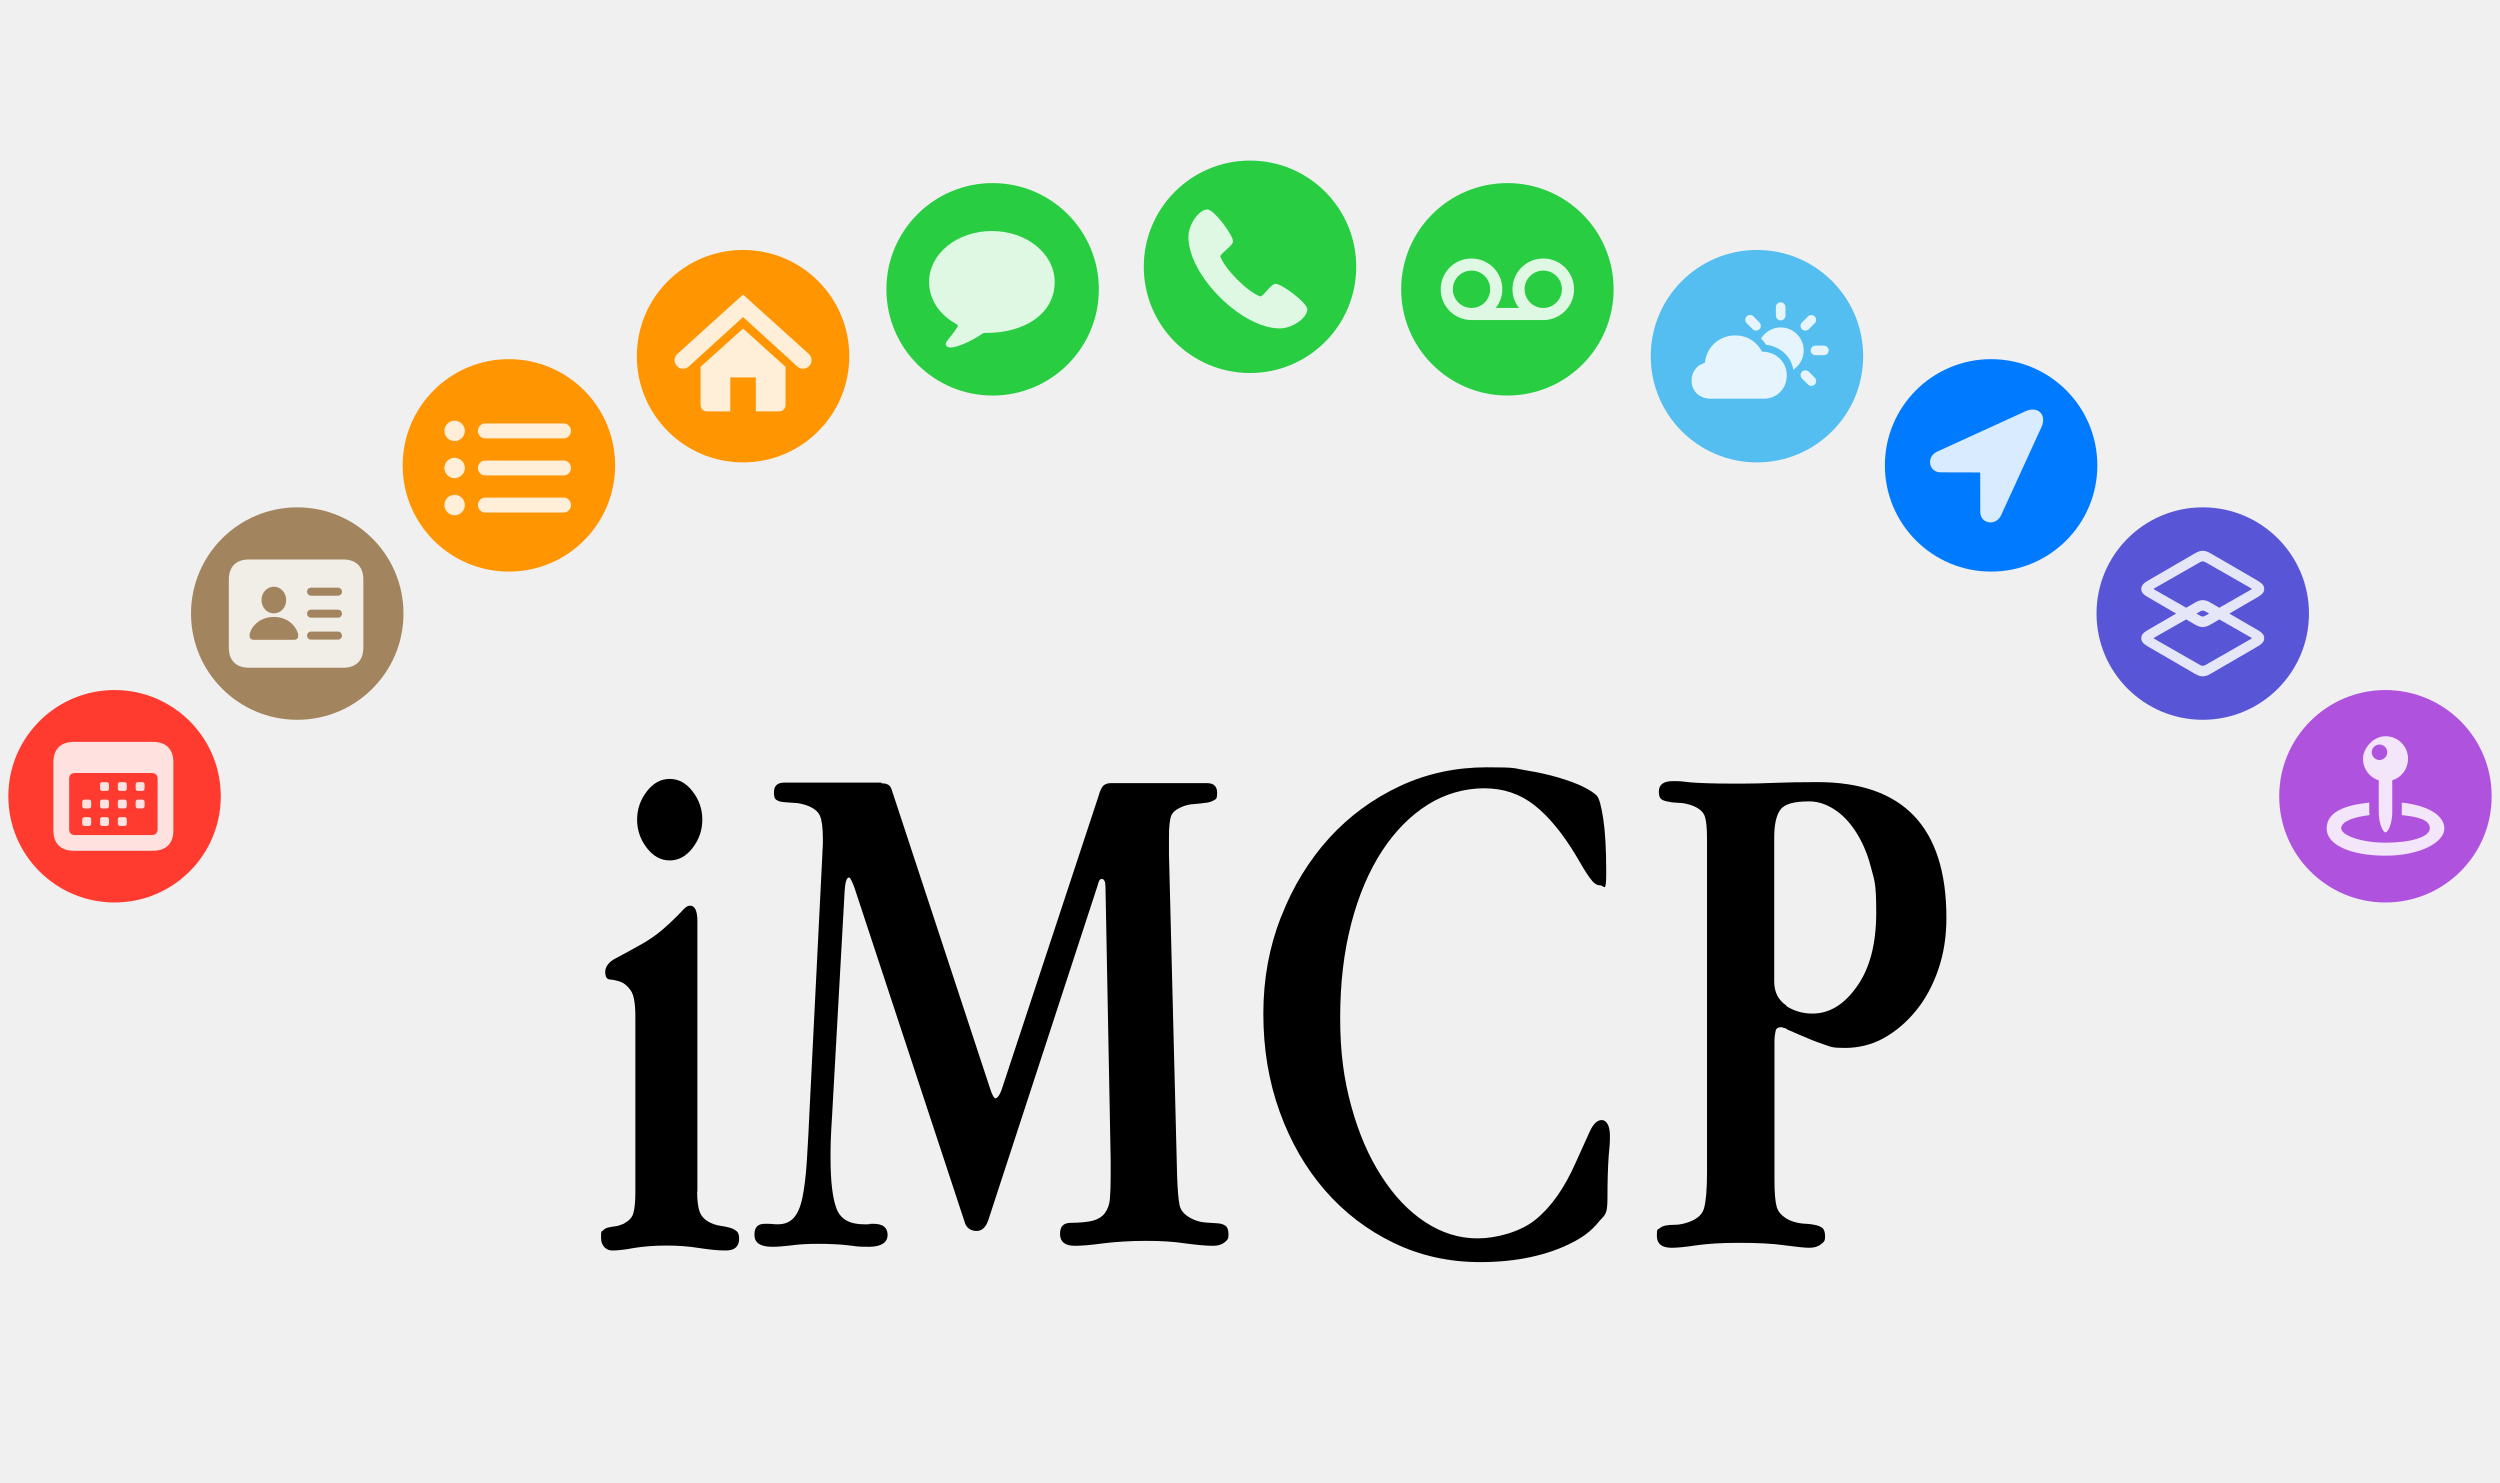
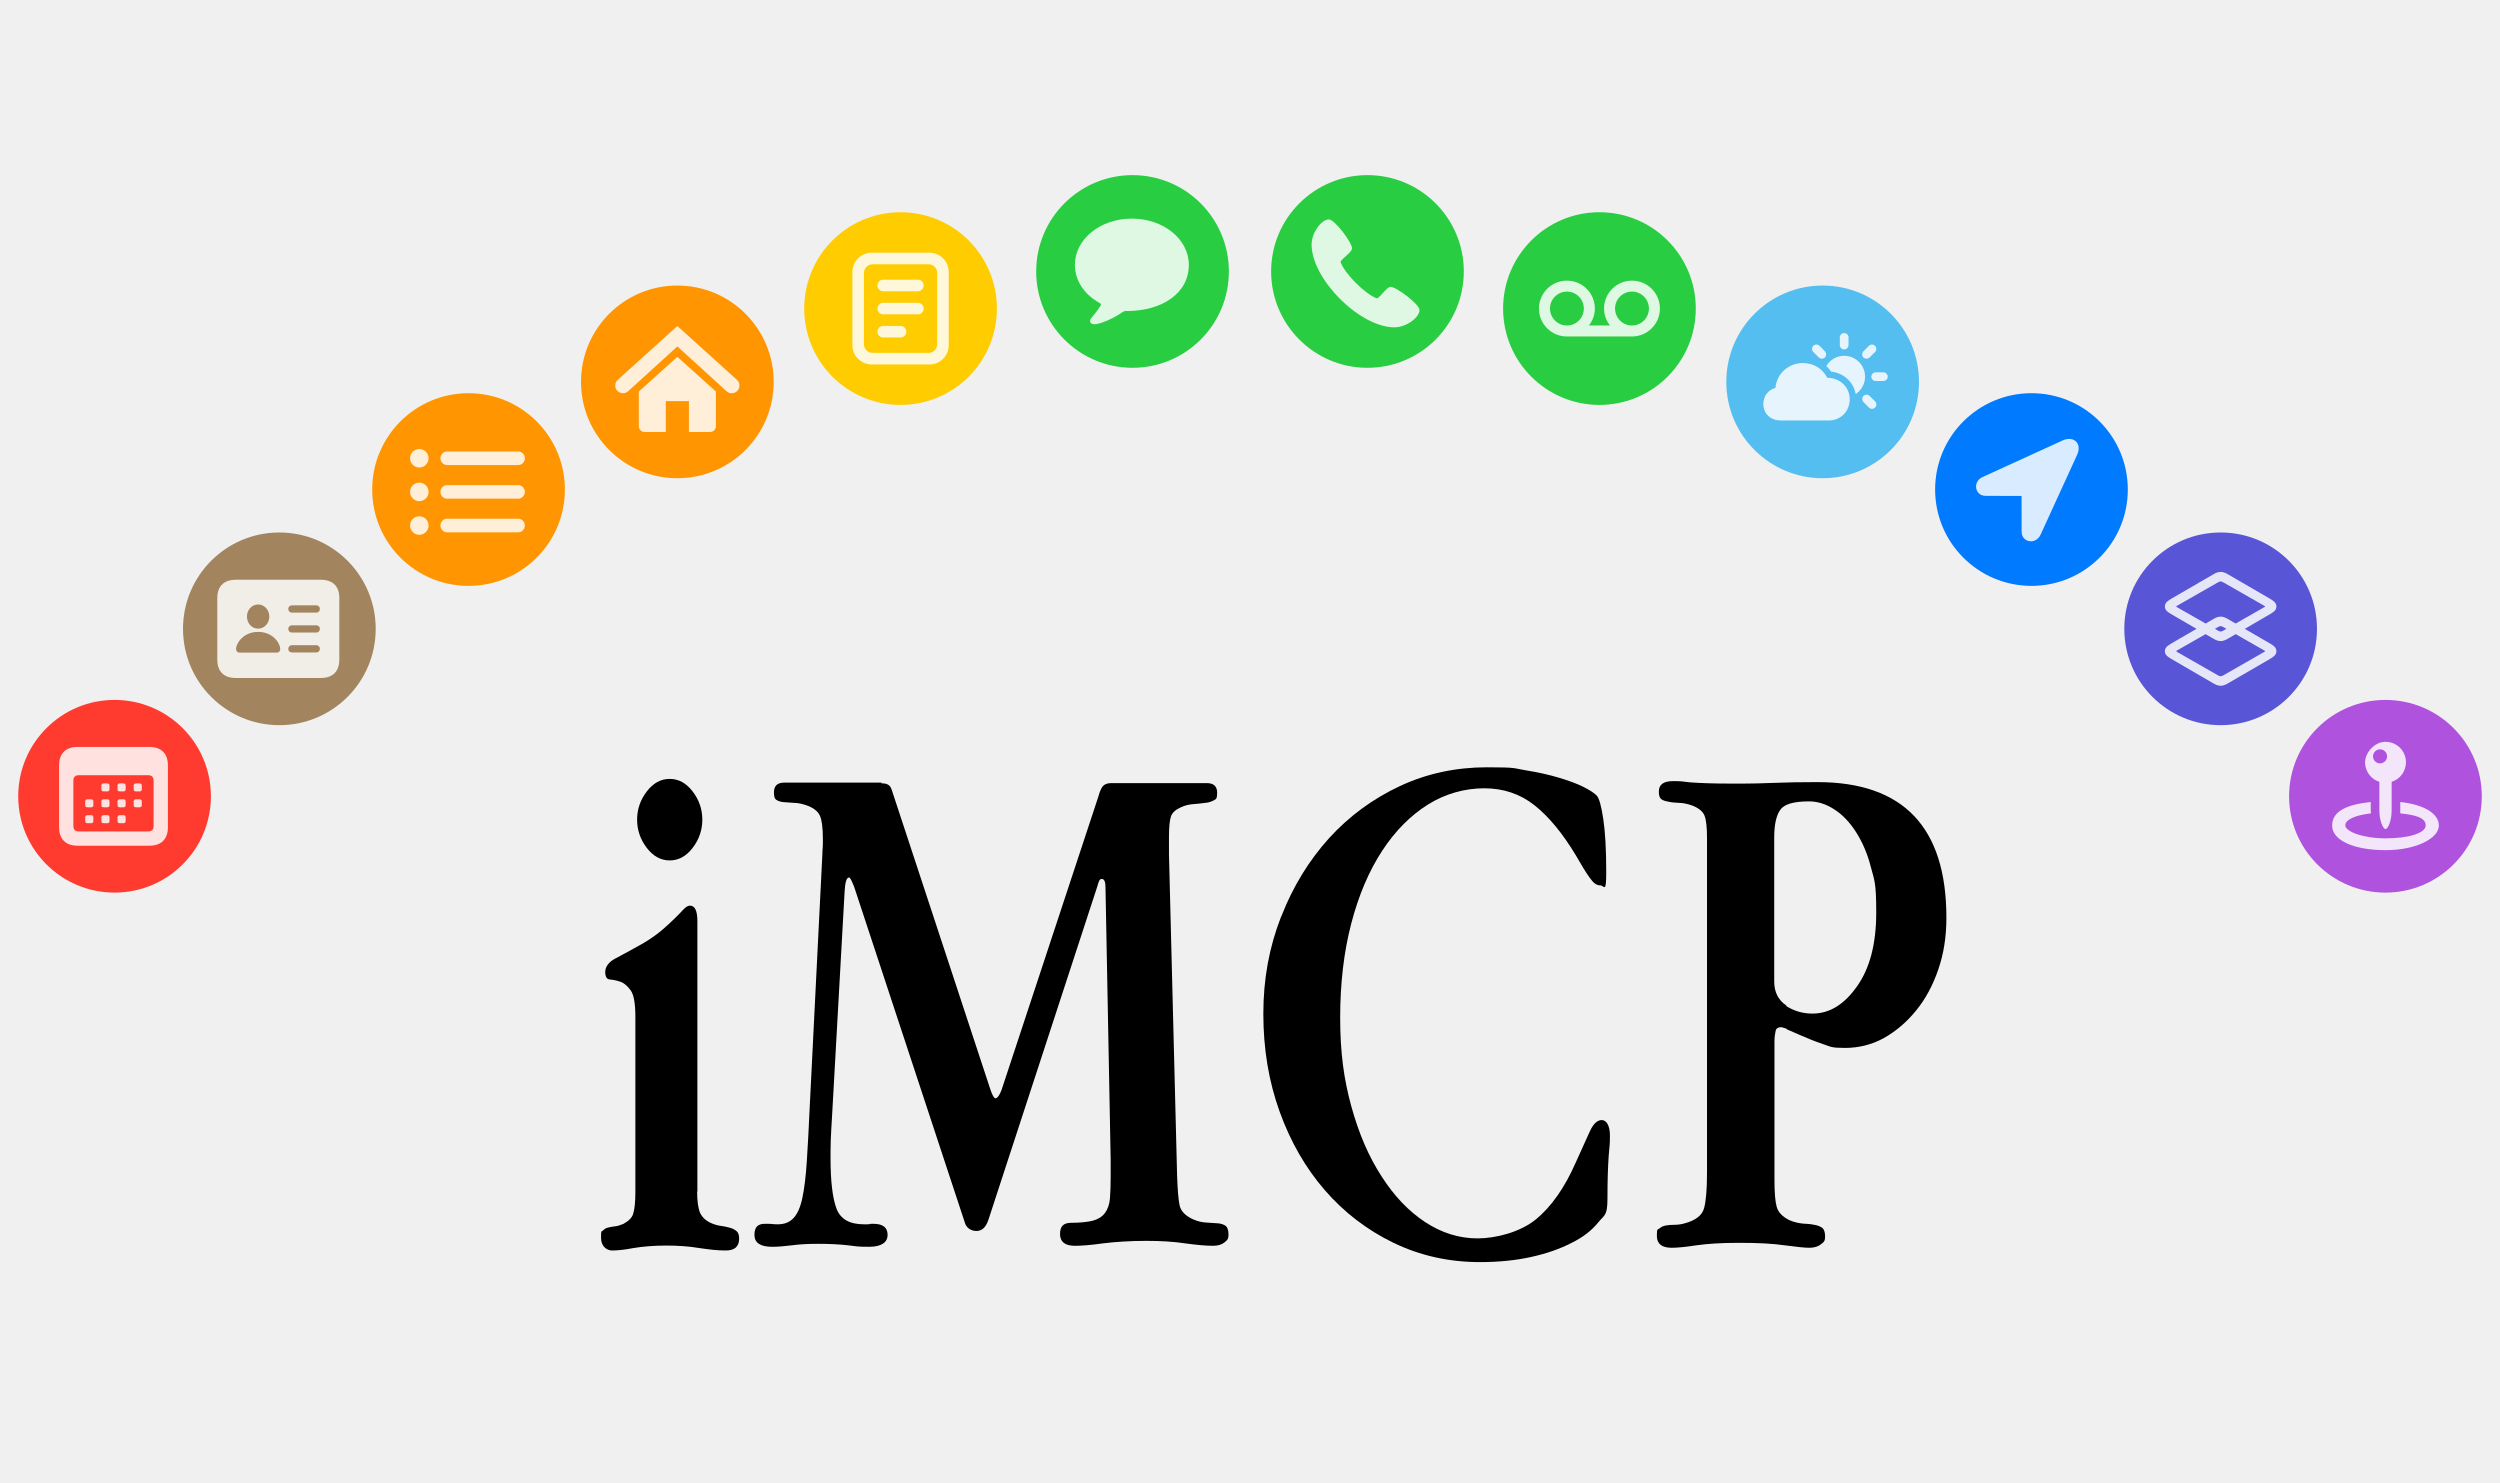
<svg xmlns="http://www.w3.org/2000/svg" viewBox="0 0 1012 600">
  <g fill="#000">
    <path d="M282.2,482.4c0,3.6.4,6.3,1,8.1.7,1.8,2,3.2,3.8,4.2,1.6.8,3.1,1.3,4.6,1.5s2.8.5,3.9.8,2,.8,2.7,1.4,1,1.6,1,3c0,3.2-1.8,4.8-5.4,4.8s-6.6-.4-10.8-1c-4.2-.7-8.6-1-13.4-1s-9.5.4-13.1,1c-3.6.7-6.5,1-8.7,1s-4.5-1.7-4.5-5.1.2-2.4.8-3,1.2-1,2.1-1.2c.9-.2,1.9-.4,2.9-.5s2.1-.5,3.3-1c2.2-1.2,3.6-2.6,4-4.4.5-1.7.8-4.5.8-8.5v-70.8c0-5.4-.6-9-1.9-10.8s-2.7-3-4.2-3.5-2.9-.8-4.2-.9-1.9-1.1-1.9-3.1,1.4-4,4.1-5.4,6.5-3.5,11.5-6.3c3-1.8,5.5-3.6,7.6-5.4,2.1-1.8,3.8-3.4,5.2-4.8,1.4-1.4,2.5-2.5,3.4-3.5.9-.9,1.7-1.4,2.5-1.4,2,0,3,2.1,3,6.3v109.5ZM280.4,320.4c2.6,3.4,3.9,7.2,3.9,11.4s-1.3,8-3.9,11.4-5.7,5.1-9.3,5.1-6.7-1.7-9.3-5.1c-2.6-3.4-3.9-7.2-3.9-11.4s1.3-8,3.9-11.4,5.7-5.1,9.3-5.1,6.7,1.7,9.3,5.1Z" />
    <path d="M356.9,317.1c1,0,1.9.1,2.5.5.7.3,1.2,1,1.6,2.2l39.9,121.2c.8,2.4,1.5,3.6,2.1,3.6s1.6-1.1,2.4-3.3l39.3-119.1c.4-1.6,1-2.9,1.6-3.8.7-.9,1.9-1.4,3.5-1.4h38.7c2.8,0,4.2,1.3,4.2,3.9s-.5,2.6-1.4,3.1-2,.9-3.5,1c-1.4.2-3,.4-4.6.5-1.7.1-3.5.5-5.2,1.3-2.2,1-3.5,2.2-4,3.7-.5,1.5-.8,4.2-.8,8.2v7.1l3.3,130.5c.2,5.4.5,9.2,1,11.6.5,2.4,2.4,4.3,5.5,5.7,1.8.8,3.6,1.2,5.4,1.3s3.4.2,4.6.3c1.3.1,2.4.5,3.1,1,.8.6,1.2,1.8,1.2,3.6s-.5,2.2-1.6,3.1-2.6,1.4-4.6,1.4c-3.2,0-7-.4-11.5-1-4.5-.7-9.8-1-15.8-1s-12.4.4-17.2,1c-4.9.7-8.8,1-11.5,1-4,0-6-1.6-6-4.8s1.5-4.5,4.5-4.5,6.8-.3,8.9-.9c2.1-.6,3.7-1.6,4.8-3.1,1.1-1.5,1.8-3.4,2-5.8s.3-5.4.3-8.9v-6.9l-2.1-110.3c0-2.2-.5-3.3-1.5-3.3s-1.2,1-1.8,3l-44.1,135c-1,3-2.6,4.5-4.8,4.5s-4.2-1.2-4.8-3.6l-44.7-135.6c-1-2.6-1.7-3.9-2.1-3.9-1,0-1.6,1.9-1.8,5.7l-5.1,91.2c-.2,3.4-.4,6.5-.5,9.2-.1,2.8-.1,5.3-.1,7.5,0,9.3.8,16.1,2.4,20.4,1.6,4.3,5.3,6.4,11.1,6.4s1.2,0,1.8-.1c.6-.1,1.3-.1,2.1-.1,3.8,0,5.7,1.5,5.7,4.5s-2.5,4.8-7.5,4.8-5-.2-8.5-.6-7.5-.6-12.1-.6-7.5.2-10.6.6-5.8.6-8,.6c-4.8,0-7.2-1.6-7.2-4.8s1.4-4.5,4.2-4.5,2.2,0,3.1.1,1.6.1,2.2.1c2.6,0,4.7-.8,6.3-2.5,1.6-1.7,2.8-4.4,3.6-8.2.8-3.8,1.4-8.7,1.8-14.8s.8-13.5,1.2-22.5l5.1-101.9c0-.4,0-1.1.1-2.1s.1-2.3.1-3.9c0-4.6-.4-7.7-1.2-9.5-.8-1.8-2.6-3.2-5.4-4.2-1.8-.6-3.5-1-5.1-1-1.6-.1-3-.2-4.2-.3-1.2-.1-2.1-.4-2.9-.9s-1-1.5-1-3.1c0-2.6,1.4-3.9,4.2-3.9h39.3Z" />
    <path d="M518.7,370.9c4.7-12.1,11.2-22.6,19.3-31.6,8.2-9,17.8-16,28.7-21.1s22.7-7.6,35.2-7.6,10.6.4,15.6,1.2,9.5,1.8,13.5,3,7.3,2.4,9.9,3.7c2.6,1.3,4.4,2.5,5.4,3.5s1.9,4.1,2.7,9.5c.8,5.3,1.2,12.5,1.2,21.5s-.8,5.4-2.4,5.4-2.8-1-4.3-3.1-3.3-5-5.5-8.9c-5.4-9-11-15.8-16.8-20.4s-12.6-6.9-20.4-6.9-15.8,2.2-22.8,6.6c-7,4.4-13.2,10.6-18.5,18.7s-9.5,17.9-12.5,29.4-4.5,24.2-4.5,38.2,1.5,24.9,4.5,35.8,7,20.3,12.2,28.3c5.1,8,11,14.2,17.7,18.6s13.8,6.6,21.2,6.6,17.2-2.5,23.5-7.6,11.8-12.9,16.3-23.2c2.4-5.4,4.3-9.6,5.7-12.6s3-4.5,4.8-4.5,3.3,2.1,3.3,6.3-.2,4-.5,8.2-.5,10-.5,17.2-1.2,6.6-3.8,9.8-6,5.9-10.7,8.2c-4.6,2.4-10,4.3-16.3,5.7-6.3,1.4-13.2,2.1-20.8,2.1-12.6,0-24.2-2.6-35-7.8-10.7-5.2-20-12.3-27.8-21.3s-13.9-19.6-18.3-31.8c-4.4-12.2-6.6-25.4-6.6-39.6s2.4-27,7.1-39.1h0Z" />
    <path d="M723.1,416.4c-1.2-.4-1.9-.6-2.1-.6-1.2,0-2,.5-2.2,1.4s-.5,2.4-.5,4.4v55.9c0,5.2.3,8.9.9,11,.6,2.2,2.3,4,5.1,5.4,1.8.8,3.6,1.2,5.4,1.4,1.8.1,3.3.2,4.7.5,1.3.2,2.3.6,3.2,1.2.8.6,1.2,1.8,1.2,3.6s-.5,2.2-1.7,3.1c-1.1.9-2.7,1.4-4.7,1.4s-5.3-.4-10-1c-4.7-.7-10.8-1-18.5-1s-12.8.4-17.2,1c-4.5.7-7.8,1-10,1-4,0-6-1.6-6-4.8s.3-2.4,1-3,1.5-1,2.5-1.2,2.2-.3,3.6-.3,2.8-.2,4.2-.6c4.4-1.2,7-3.2,7.8-6.1.8-2.9,1.2-7.7,1.2-14.5v-135.1c0-4.4-.3-7.5-1-9.3-.7-1.8-2.5-3.2-5.2-4.2-1.8-.6-3.5-1-5.2-1-1.7-.1-3.2-.2-4.3-.5-1.2-.2-2.2-.5-2.8-1-.7-.5-1-1.5-1-3.1,0-2.8,1.9-4.2,5.7-4.2s3.2.1,7,.5c3.9.3,9.5.5,16.7.5h4.8c3.4,0,7.6-.1,12.6-.3,5-.2,10.8-.3,17.4-.3,34.8,0,52.2,18.3,52.2,54.9c0,7.8-1.1,14.6-3.3,21s-5.2,12-9,16.6c-3.8,4.7-8.2,8.4-13,11.1-4.9,2.7-10.2,4-15.8,4s-5.7-.5-8.7-1.5-6.3-2.3-9.9-3.9l-4.8-2.1h0ZM723,407.2c3.3,2.1,6.8,3.1,10.7,3.1,6.8,0,12.8-3.6,18-11,5.2-7.3,7.8-17.2,7.8-29.9s-.8-13-2.2-18.5-3.5-10.2-6-14.1-5.4-7-8.7-9.1c-3.3-2.2-6.8-3.3-10.3-3.3-6.2,0-10.1,1.1-11.7,3.5-1.6,2.3-2.4,6-2.4,11.2v58.2c0,4.4,1.7,7.6,5,9.8Z" />
  </g>
-   <svg version="1.1" viewBox="0 0 100 100" x="3.373" y="279.327" width="86" height="86">
+   <svg version="1.1" viewBox="0 0 100 100" x="7.373" y="283.327" width="78" height="78">
    <circle fill="#FF3B30" cx="50" cy="50" r="50" />
    <g fill="#fff" fill-opacity="0.85">
      <path d="M30.83,75.66h37.23c6.18,0,9.62-3.42,9.62-9.56v-32.15c0-6.14-3.44-9.55-9.62-9.55H30.83c-6.17,0-9.61,3.4-9.61,9.55v32.15c0,6.15,3.44,9.56,9.61,9.56ZM31.52,68.27c-1.92,0-2.9-.9-2.9-2.94v-23.34c0-2.03.99-2.93,2.9-2.93h35.83c1.91,0,2.92.89,2.92,2.93v23.34c0,2.05-1.01,2.94-2.92,2.94H31.52ZM44.49,47.49h1.55c1,0,1.34-.31,1.34-1.3v-1.55c0-.99-.34-1.3-1.34-1.3h-1.55c-.99,0-1.33.31-1.33,1.3v1.55c0,.99.34,1.3,1.33,1.3ZM52.86,47.49h1.57c.99,0,1.33-.31,1.33-1.3v-1.55c0-.99-.34-1.3-1.33-1.3h-1.57c-.98,0-1.32.31-1.32,1.3v1.55c0,.99.34,1.3,1.32,1.3ZM61.25,47.49h1.57c.98,0,1.32-.31,1.32-1.3v-1.55c0-.99-.35-1.3-1.32-1.3h-1.57c-.98,0-1.32.31-1.32,1.3v1.55c0,.99.35,1.3,1.32,1.3ZM36.11,55.73h1.57c.98,0,1.32-.31,1.32-1.28v-1.57c0-.99-.35-1.3-1.32-1.3h-1.57c-.98,0-1.34.31-1.34,1.3v1.57c0,.98.36,1.28,1.34,1.28ZM44.49,55.73h1.55c1,0,1.34-.31,1.34-1.28v-1.57c0-.99-.34-1.3-1.34-1.3h-1.55c-.99,0-1.33.31-1.33,1.3v1.57c0,.98.34,1.28,1.33,1.28ZM52.86,55.73h1.57c.99,0,1.33-.31,1.33-1.28v-1.57c0-.99-.34-1.3-1.33-1.3h-1.57c-.98,0-1.32.31-1.32,1.3v1.57c0,.98.34,1.28,1.32,1.28ZM61.25,55.73h1.57c.98,0,1.32-.31,1.32-1.28v-1.57c0-.99-.35-1.3-1.32-1.3h-1.57c-.98,0-1.32.31-1.32,1.3v1.57c0,.98.35,1.28,1.32,1.28ZM36.11,63.99h1.57c.98,0,1.32-.32,1.32-1.3v-1.57c0-.99-.35-1.3-1.32-1.3h-1.57c-.98,0-1.34.31-1.34,1.3v1.57c0,.98.36,1.3,1.34,1.3ZM44.49,63.99h1.55c1,0,1.34-.32,1.34-1.3v-1.57c0-.99-.34-1.3-1.34-1.3h-1.55c-.99,0-1.33.31-1.33,1.3v1.57c0,.98.34,1.3,1.33,1.3ZM52.86,63.99h1.57c.99,0,1.33-.32,1.33-1.3v-1.57c0-.99-.34-1.3-1.33-1.3h-1.57c-.98,0-1.32.31-1.32,1.3v1.57c0,.98.34,1.3,1.32,1.3Z" />
    </g>
  </svg>
-   <svg version="1.1" viewBox="0 0 100 100" x="77.327" y="205.373" width="86" height="86">
+   <svg version="1.1" viewBox="0 0 100 100" x="74.084" y="215.550" width="78" height="78">
    <circle fill="#a2845e" cx="50" cy="50" r="50" />
    <g fill="#fff" fill-opacity="0.85">
      <path class="st1" d="M81.12,34.03v31.97c0,6.1-3.41,9.51-9.57,9.51H27.35c-6.14,0-9.56-3.4-9.56-9.51v-31.97c0-6.11,3.42-9.5,9.56-9.5h44.21c6.16,0,9.57,3.39,9.57,9.5ZM27.52,60.35c0,1.1.64,1.99,1.84,1.99h19.25c1.22,0,1.85-.89,1.85-1.99,0-2.48-3.49-8.76-11.47-8.76s-11.47,6.27-11.47,8.76ZM56.53,58.49c-1.11,0-1.91.84-1.91,1.91s.8,1.86,1.91,1.86h12.64c1.07,0,1.87-.8,1.87-1.86s-.8-1.91-1.87-1.91h-12.64ZM56.53,48.17c-1.11,0-1.91.82-1.91,1.86s.8,1.91,1.91,1.91h12.64c1.07,0,1.87-.84,1.87-1.91s-.8-1.86-1.87-1.86h-12.64ZM33.18,43.58c0,3.62,2.61,6.33,5.8,6.33,3.21,0,5.81-2.71,5.81-6.33,0-3.41-2.6-6.23-5.81-6.23s-5.8,2.82-5.8,6.23ZM56.53,37.81c-1.11,0-1.91.82-1.91,1.87s.8,1.91,1.91,1.91h12.64c1.07,0,1.87-.84,1.87-1.91s-.8-1.87-1.87-1.87h-12.64Z" />
    </g>
  </svg>
-   <svg version="1.1" viewBox="0 0 100 100" x="163.000" y="145.385" width="86" height="86">
+   <svg version="1.1" viewBox="0 0 100 100" x="150.665" y="159.165" width="78" height="78">
    <circle fill="#ff9500" cx="50" cy="50" r="50" />
    <g fill="#fff" fill-opacity=".85">
      <path d="M38.83,72.2h36.98c1.91,0,3.42-1.64,3.42-3.53s-1.48-3.51-3.42-3.51h-36.98c-1.92,0-3.41,1.62-3.41,3.51s1.51,3.53,3.41,3.53Z" />
      <path d="M24.44,73.49c2.65,0,4.82-2.17,4.82-4.82s-2.17-4.8-4.82-4.8-4.8,2.15-4.8,4.8,2.17,4.82,4.8,4.82Z" />
      <path d="M38.83,54.74h36.98c1.91,0,3.42-1.64,3.42-3.51s-1.48-3.52-3.42-3.52h-36.98c-1.92,0-3.41,1.62-3.41,3.52s1.51,3.51,3.41,3.51Z" />
      <path d="M24.44,56.04c2.65,0,4.82-2.17,4.82-4.82s-2.17-4.8-4.82-4.8-4.8,2.15-4.8,4.8,2.17,4.82,4.8,4.82Z" />
      <path d="M38.83,37.29h36.98c1.91,0,3.42-1.64,3.42-3.52s-1.48-3.51-3.42-3.51h-36.98c-1.92,0-3.41,1.62-3.41,3.51s1.51,3.52,3.41,3.52Z" />
      <path d="M24.44,38.57c2.65,0,4.82-2.15,4.82-4.8s-2.17-4.8-4.82-4.8-4.8,2.15-4.8,4.8,2.17,4.8,4.8,4.8Z" />
    </g>
  </svg>
-   <svg viewBox="0 0 100 100" x="257.788" y="101.184" width="86" height="86">
+   <svg viewBox="0 0 100 100" x="235.193" y="115.587" width="78" height="78">
    <circle fill="#ff9500" cx="50" cy="50" r="50" />
    <g fill="#fff" opacity=".85">
      <path d="M50,21 81,49a4,4 0 0 1-5.4,5.9L50,31.6 24.4,54.9A4,4 0 0 1 19,49Z" />
      <path fill-rule="evenodd" d="M50,37 70,55V73a3,3 0 0 1-3,3H33a3,3 0 0 1-3-3V55ZM44,60h12v16H44Z" />
    </g>
  </svg>
-   <svg viewBox="0 0 100 100" x="358.811" y="74.115" width="86" height="86">
+   <svg viewBox="0 0 100 100" x="325.545" y="85.913" width="78" height="78">
+     <circle fill="#ffcc00" cx="50" cy="50" r="50" />
+     <g fill="#fff" fill-opacity="0.85">
+       <path fill-rule="evenodd" d="M35,21h30a10,10,0,0,1,10,10v38a10,10,0,0,1-10,10h-30a10,10,0,0,1-10-10v-38a10,10,0,0,1,10-10ZM35.5,27h29a4.5,4.5,0,0,1,4.5,4.5v37a4.5,4.5,0,0,1-4.5,4.5h-29a4.5,4.5,0,0,1-4.5-4.5v-37a4.5,4.5,0,0,1,4.5-4.5Z" />
+       <rect x="38" y="35" width="24" height="6" rx="3" />
+       <rect x="38" y="47" width="24" height="6" rx="3" />
+       <rect x="38" y="59" width="15" height="6" rx="3" />
+     </g>
+   </svg>
+   <svg viewBox="0 0 100 100" x="419.450" y="70.887" width="78" height="78">
    <circle fill="#28cd41" cx="50" cy="50" r="50" />
    <g fill="#fff" fill-opacity="0.85">
      <path d="M30.19,77.4c3.04,0,9.82-2.94,14.79-6.39.59-.4,1.01-.5,1.53-.5.3.01.53.02.7.02,17.63-.04,32-8.83,32-23.99,0-13.3-13.15-23.97-29.56-23.97s-29.56,10.67-29.56,23.97c0,7.9,4.52,15.26,12.9,19.86.63.34.75.71.46,1.29-1.56,2.6-3.8,5.19-4.83,6.48-1.36,1.68-.56,3.21,1.57,3.21Z" />
    </g>
  </svg>
-   <svg viewBox="0 0 100 100" x="463.000" y="65.000" width="86" height="86">
+   <svg viewBox="0 0 100 100" x="514.550" y="70.887" width="78" height="78">
    <circle fill="#28cd41" cx="50" cy="50" r="50" />
    <g fill="#fff" fill-opacity="0.85">
      <path d="M30,23c-4,0-9,7-9,13,0,18,25,43,43,43,6,0,13-5,13-9,0-3-12-12-15-12-2,0-5,5-7,6-6-2-17-13-19-19,1-2,6-5,6-7,0-3-9-15-12-15Z" />
    </g>
  </svg>
-   <svg viewBox="0 0 100 100" x="567.189" y="74.115" width="86" height="86">
+   <svg viewBox="0 0 100 100" x="608.455" y="85.913" width="78" height="78">
    <circle fill="#28cd41" cx="50" cy="50" r="50" />
    <g fill="#fff" stroke="#fff" stroke-width="22" stroke-linejoin="round" opacity="0.85">
      <path transform="translate(20.000 36.882) scale(0.12596)" d="M1.06581e-14 104.043C1.06581e-14 161.656 46.572 208.086 104.043 208.086L372.297 208.086C429.839 208.086 476.341 161.585 476.341 104.043C476.341 46.431 429.768 0 372.297 0C314.685 0 268.048 46.502 268.048 104.043C268.048 137.03 284.031 166.78 309.472 184.8L166.868 184.8C192.309 166.78 208.292 137.03 208.292 104.043C208.292 46.431 161.72 0 104.043 0C46.502 0 1.06581e-14 46.502 1.06581e-14 104.043ZM23.421 103.908C23.421 59.335 59.605 23.151 104.178 23.151C148.752 23.151 184.865 59.335 184.865 103.908C184.865 148.617 148.752 184.8 104.178 184.8C59.605 184.8 23.421 148.617 23.421 103.908ZM291.476 103.908C291.476 59.335 327.589 23.151 372.162 23.151C416.736 23.151 453.055 59.335 453.055 103.908C453.055 148.617 416.736 184.8 372.162 184.8C327.589 184.8 291.476 148.617 291.476 103.908Z" />
    </g>
  </svg>
-   <svg version="1.1" viewBox="0 0 100 100" x="668.212" y="101.184" width="86" height="86">
+   <svg version="1.1" viewBox="0 0 100 100" x="698.807" y="115.587" width="78" height="78">
    <circle fill="#55bef0" cx="50" cy="50" r="50" />
    <g fill="#fff" fill-opacity=".85">
      <path d="M74.42,57.32l2.79,2.8c.88.88.9,2.32.02,3.18-.87.87-2.36.91-3.21.02l-2.8-2.82c-.87-.91-.9-2.34-.02-3.21.87-.87,2.32-.86,3.21.02ZM72.01,47.29c0,3.77-1.94,7.1-4.87,9.04-1.12-6.3-6.15-10.91-12.76-11.67-.7-1.05-1.51-2.04-2.45-2.94,1.89-3.15,5.34-5.26,9.26-5.26,5.95,0,10.82,4.87,10.82,10.84ZM83.77,47.3c0,1.24-1.03,2.24-2.27,2.24h-3.94c-1.23,0-2.29-.99-2.29-2.24s1.06-2.27,2.29-2.27h3.94c1.24,0,2.27,1.03,2.27,2.27ZM77.2,31.29c.87.87.88,2.34-.01,3.21l-2.8,2.79c-.88.87-2.35.89-3.23.03-.87-.87-.87-2.35.03-3.22l2.81-2.79c.89-.89,2.33-.89,3.21-.03ZM48.37,31.28l2.78,2.82c.86.89.88,2.34.02,3.21-.87.87-2.32.86-3.22-.04l-2.78-2.81c-.86-.86-.89-2.31-.02-3.19.87-.87,2.37-.88,3.22,0ZM63.43,26.92v3.95c0,1.24-1.03,2.28-2.27,2.28s-2.25-1.05-2.25-2.28v-3.95c0-1.24,1.03-2.27,2.25-2.27s2.27,1.04,2.27,2.27Z" />
      <path d="M28.42,70.01h24.81c6.15,0,10.81-4.74,10.81-10.97s-4.91-11.15-11.61-11.15c-2.24-4.2-6.41-7.65-12.77-7.65-7.41,0-13.54,5.56-14.15,12.88-3.78,1.03-6.28,4.25-6.28,8.31,0,5.07,3.69,8.59,9.19,8.59Z" />
    </g>
  </svg>
-   <svg version="1.1" viewBox="0 0 100 100" x="763.000" y="145.385" width="86" height="86">
+   <svg version="1.1" viewBox="0 0 100 100" x="783.335" y="159.165" width="78" height="78">
    <circle fill="#007aff" cx="50" cy="50" r="50" />
    <g fill="#fff" fill-opacity="0.85">
      <path d="M26.24,53.28l18.31.05c.23,0,.32.09.32.31l.03,18.25c0,5.68,7.4,6.9,9.84,1.51l18.98-41.47c2.65-5.85-1.77-10.03-7.54-7.41l-41.58,19c-5.21,2.36-4.09,9.75,1.64,9.76Z" />
    </g>
  </svg>
-   <svg viewBox="0 0 100 100" x="848.673" y="205.373" width="86" height="86">
+   <svg viewBox="0 0 100 100" x="859.916" y="215.550" width="78" height="78">
    <circle fill="#5856d6" cx="50" cy="50" r="50" />
    <g fill="#fff" fill-opacity="0.85" transform="translate(50 50) scale(0.58) translate(-62.33895 34.1361)">
      <path d="M62.334 16.811C64.314 16.811 66.211 16.168 68.574 14.81L106.744-7.354C110.703-9.686 112.217-11.448 112.217-14.144C112.217-16.778 110.703-18.593 106.744-20.873L68.574-43.047C66.211-44.446 64.314-45.038 62.334-45.038C60.364-45.038 58.467-44.446 56.104-43.047L17.935-20.873C13.975-18.593 12.461-16.778 12.461-14.144C12.461-11.448 13.975-9.686 17.935-7.354L56.104 14.81C58.467 16.168 60.364 16.811 62.334 16.811ZM62.334 8.274C61.628 8.274 61.006 8.087 60.187 7.621L23.031-13.653C22.78-13.758 22.655-13.873 22.655-14.144C22.655-14.353 22.78-14.468 23.031-14.625L60.187-35.847C61.006-36.314 61.628-36.552 62.334-36.552C63.039-36.552 63.672-36.314 64.491-35.847L101.648-14.625C101.898-14.468 102.023-14.353 102.023-14.144C102.023-13.873 101.898-13.758 101.648-13.653L64.491 7.621C63.672 8.087 63.039 8.274 62.334 8.274ZM62.334-23.183C64.314-23.183 66.211-23.816 68.574-25.174L106.744-47.399C110.703-49.68 112.217-51.442 112.217-54.128C112.217-56.824 110.703-58.576 106.744-60.919L68.574-83.082C66.211-84.44 64.314-85.083 62.334-85.083C60.364-85.083 58.467-84.44 56.104-83.082L17.935-60.919C13.975-58.576 12.461-56.824 12.461-54.128C12.461-51.442 13.975-49.68 17.935-47.399L56.104-25.174C58.467-23.816 60.364-23.183 62.334-23.183ZM62.334-31.72C61.628-31.72 61.006-31.959 60.187-32.425L23.031-53.648C22.78-53.752 22.655-53.919 22.655-54.128C22.655-54.389 22.78-54.514 23.031-54.619L60.187-75.841C61.006-76.308 61.628-76.546 62.334-76.546C63.039-76.546 63.672-76.308 64.491-75.841L101.648-54.619C101.898-54.514 102.023-54.389 102.023-54.128C102.023-53.919 101.898-53.752 101.648-53.648L64.491-32.425C63.672-31.959 63.039-31.72 62.334-31.72Z" />
    </g>
  </svg>
-   <svg version="1.1" viewBox="0 0 100 100" x="922.627" y="279.327" width="86" height="86">
+   <svg version="1.1" viewBox="0 0 100 100" x="926.627" y="283.327" width="78" height="78">
    <circle fill="#af52de" cx="50" cy="50" r="50" />
    <g fill="#fff" fill-opacity="0.85">
      <path d="M42.49,57.93v.94c-8.01.94-13.32,3.18-13.32,6.25s8.84,6.72,20.86,6.72,20.86-2.71,20.86-6.72-5.3-5.42-13.2-6.25v-5.89c12.14,1.3,20.04,5.89,20.04,12.26s-11.31,12.73-27.7,12.73-27.7-5.07-27.7-12.73,7.9-10.96,20.04-12.26v4.95h.12Z" />
      <path d="M60.64,32.35c0,4.71-3.06,8.84-7.43,10.14v14.97c0,5.19-1.89,9.55-3.18,9.55s-3.18-4.36-3.18-9.55v-14.97c-4.36-1.3-7.43-5.42-7.43-10.14s4.71-10.61,10.61-10.61,10.61,4.71,10.61,10.61ZM43.55,29.29c0,2,1.65,3.65,3.65,3.65s3.65-1.65,3.65-3.65-1.65-3.65-3.65-3.65-3.65,1.65-3.65,3.65h0Z" />
    </g>
  </svg>
</svg>
